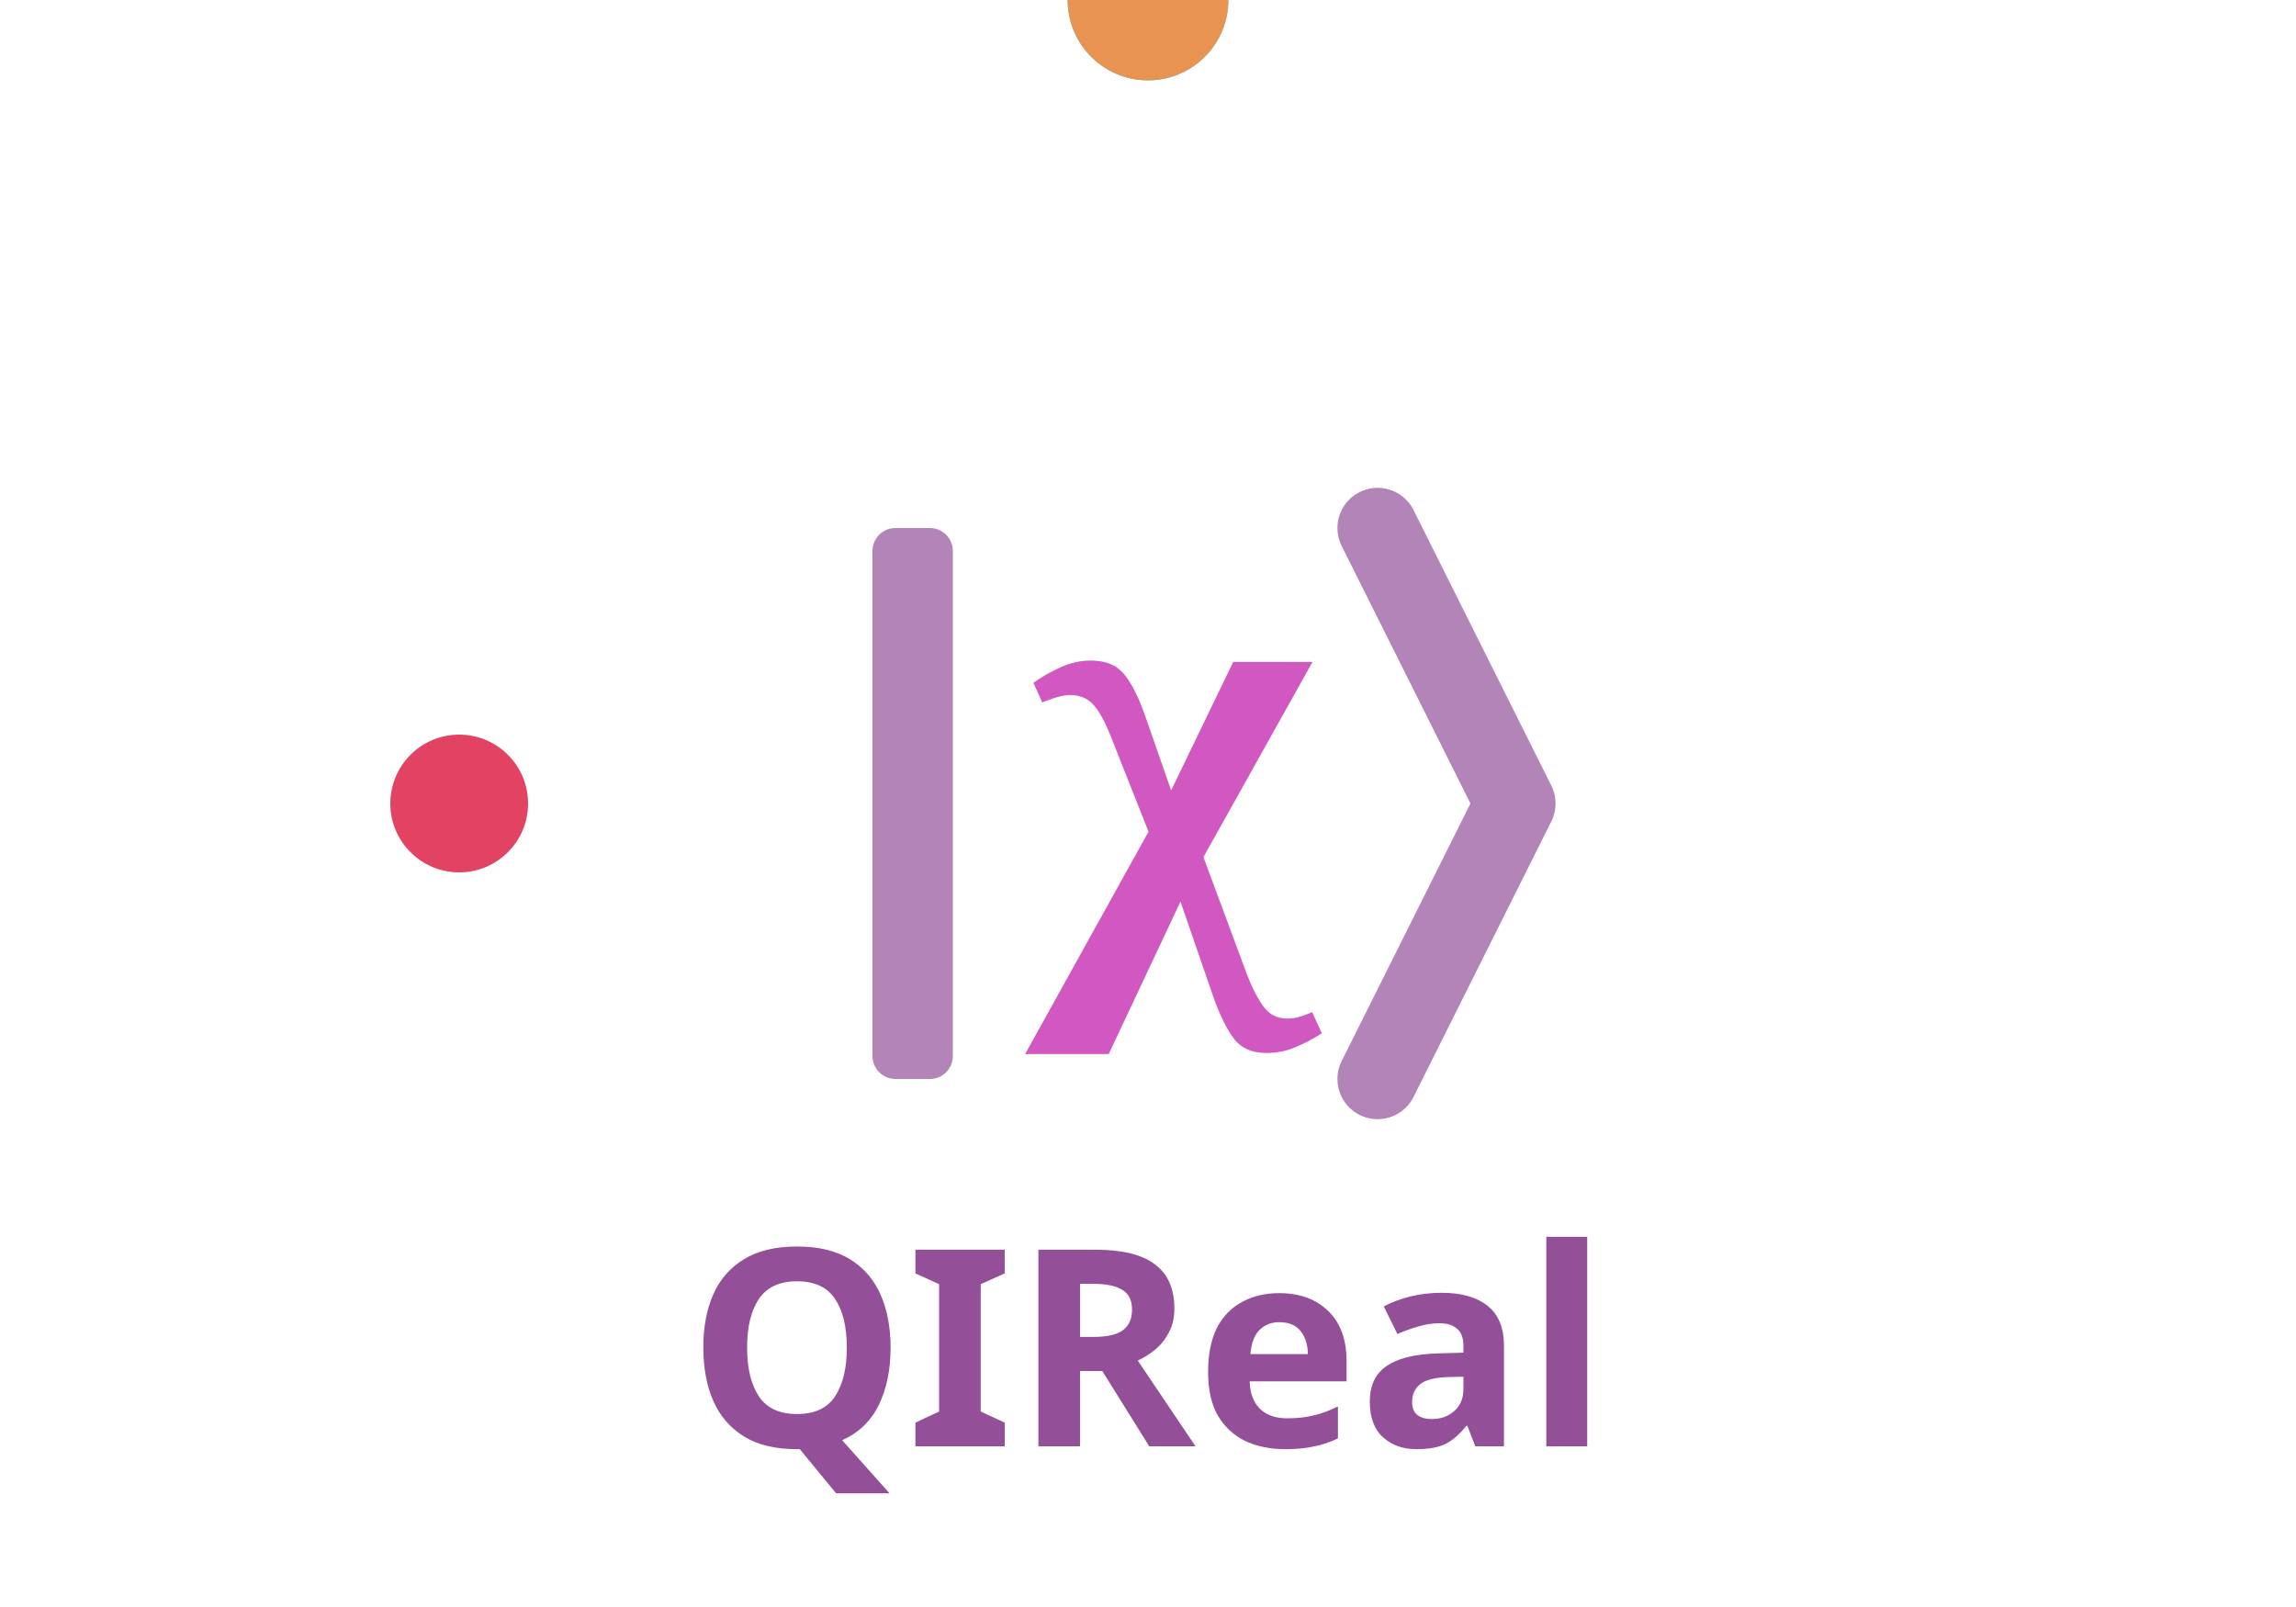
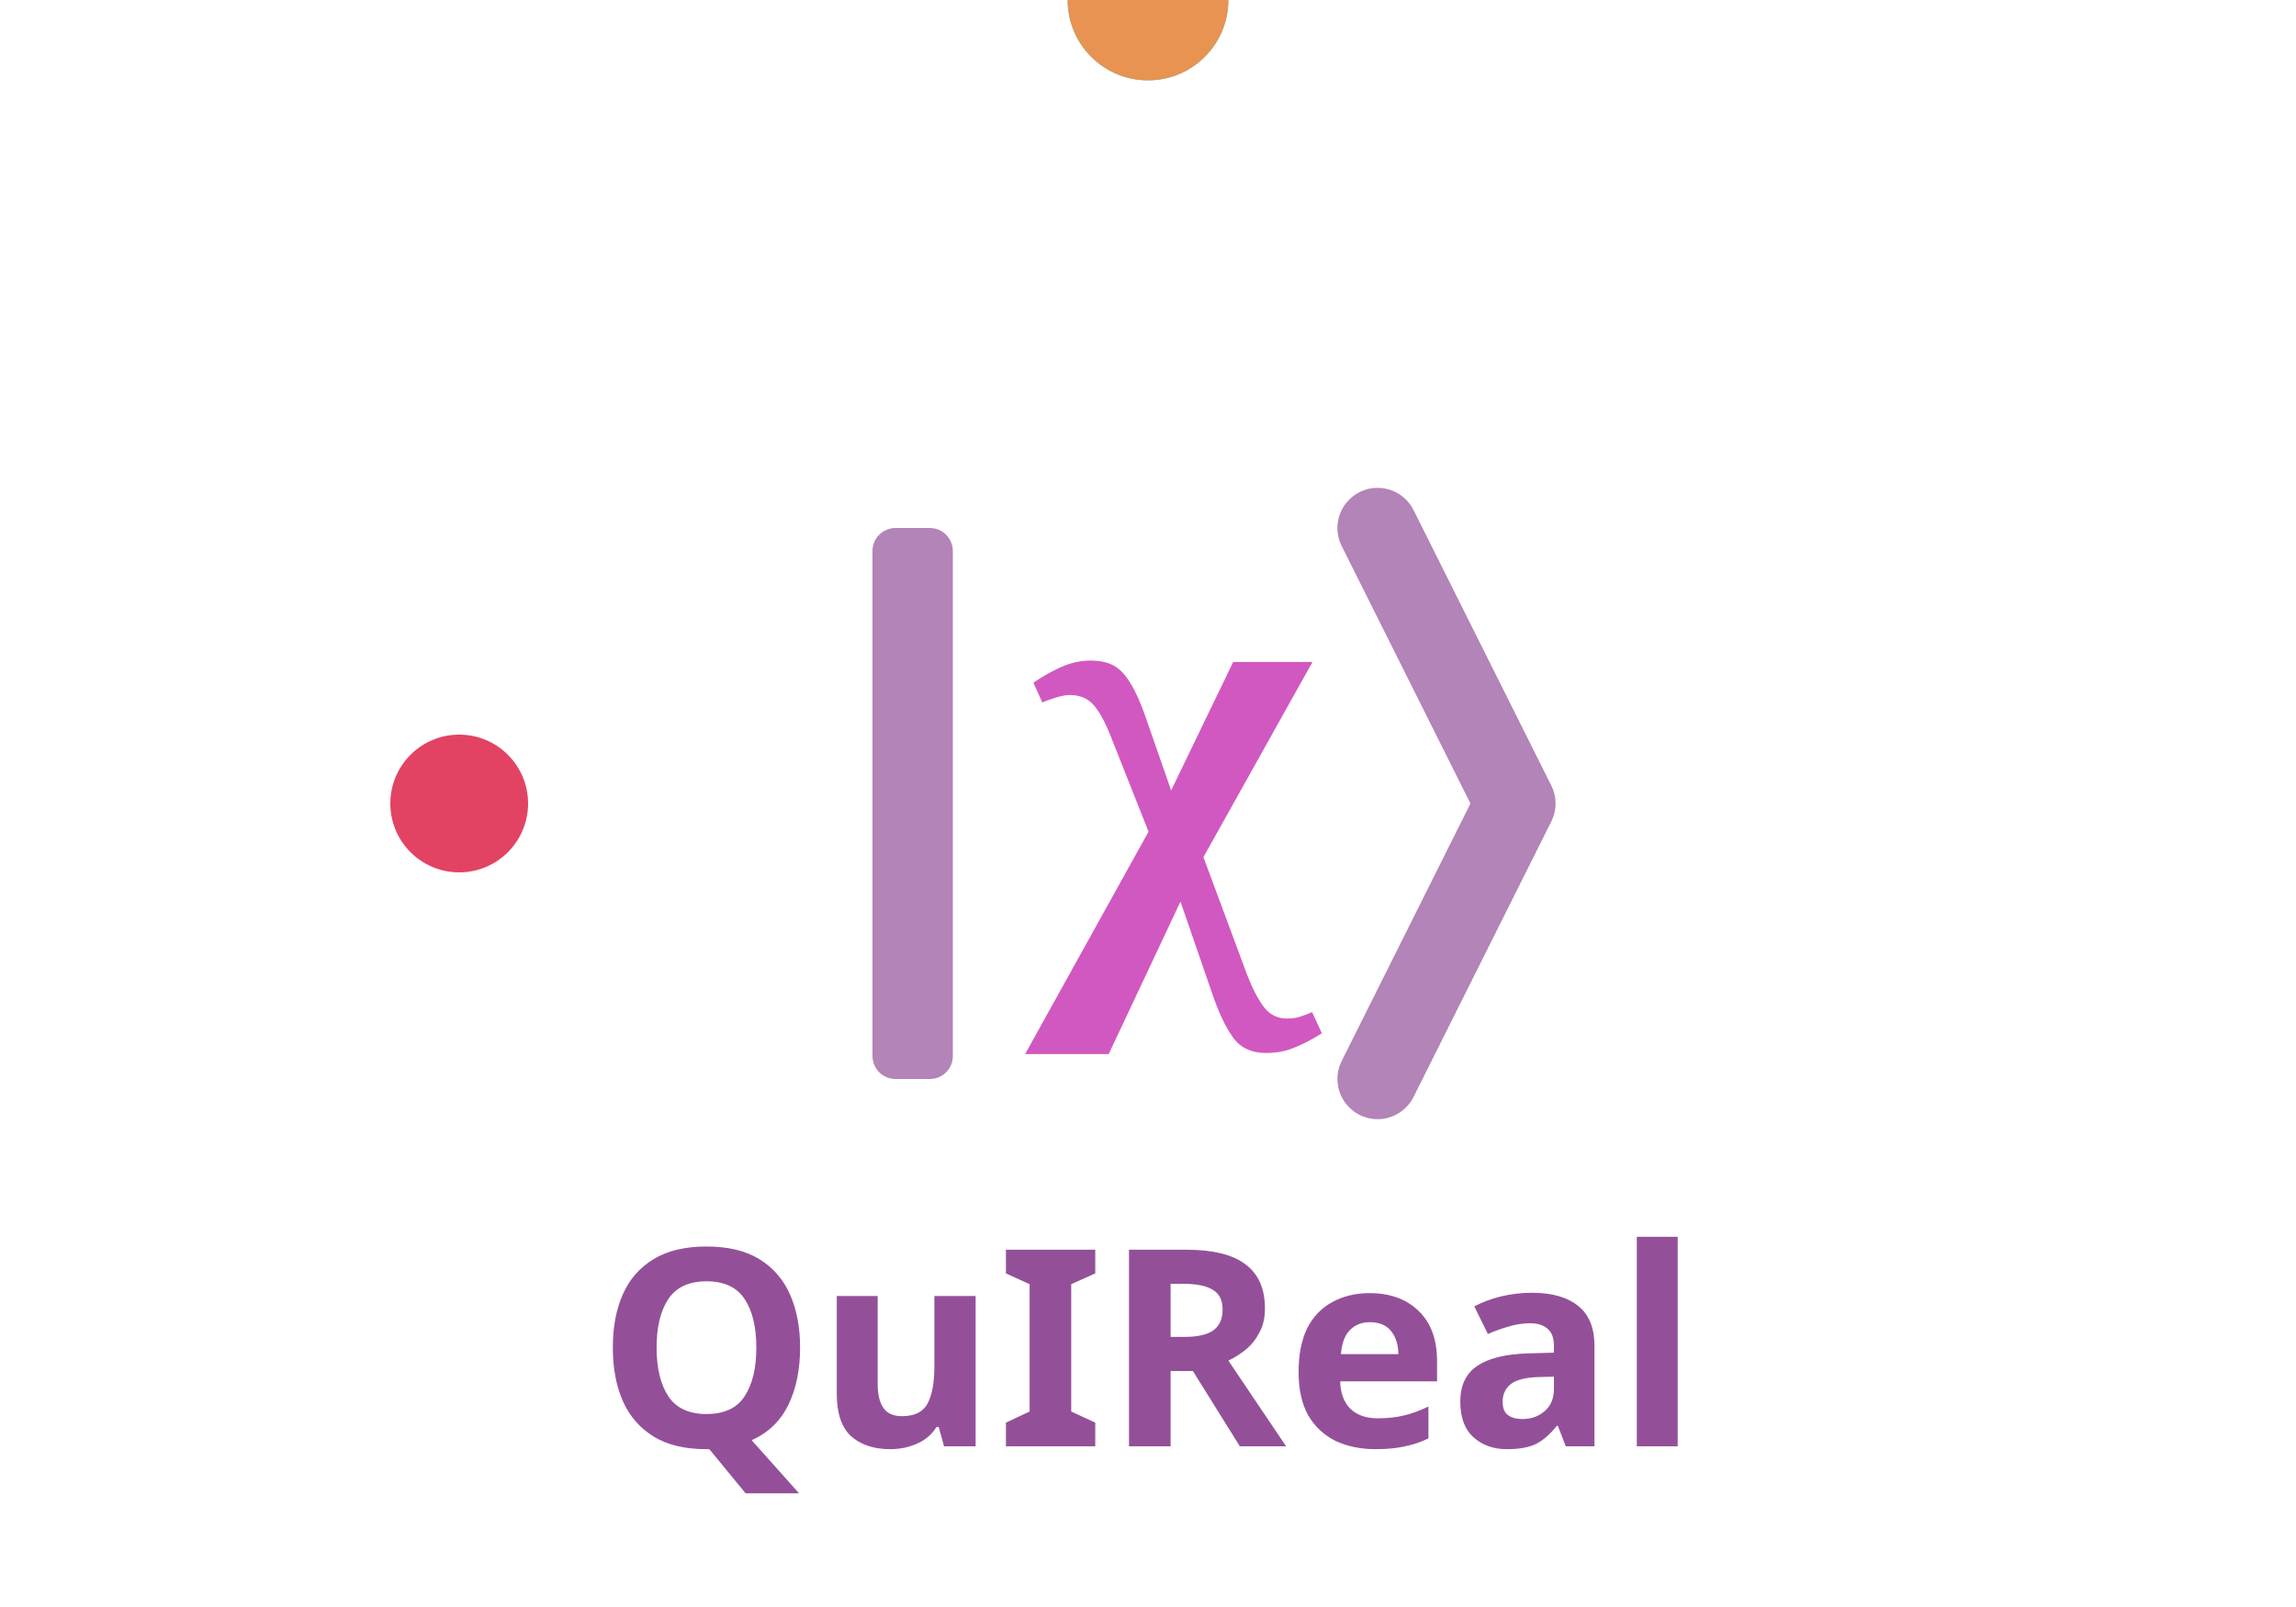
<svg xmlns="http://www.w3.org/2000/svg" viewBox="-50 -35 100 70">
  <style>
    .particle-1 {
      animation: straight-line 4s linear infinite;
      transform-origin: center;
    }
    .particle-2 {
      animation: orbit-2 5s linear infinite;
      transform-origin: center;
    }
    .particle-3 {
      animation: orbit-3 4.5s linear infinite;
      transform-origin: center;
    }

    @keyframes orbit-1 {
      0% {
        transform: rotate(0deg) translateX(32px) rotate(0deg);
      }
      100% {
        transform: rotate(360deg) translateX(32px) rotate(-360deg);
      }
    }
      @keyframes straight-line {
    0% {
      transform: translate(-200px, -60px);
    }
    100% {
      transform: translate(60px, 60px);
    }
  }

    @keyframes orbit-2 {
      0% {
        transform: rotate(120deg) translateX(28px) rotate(-120deg);
      }
      100% {
        transform: rotate(480deg) translateX(28px) rotate(-480deg);
      }
    }

    @keyframes orbit-3 {
      0% {
        transform: rotate(240deg) translateX(28px) rotate(-240deg);
      }
      100% {
        transform: rotate(600deg) translateX(28px) rotate(-600deg);
      }
    }
  </style>
  <g fill="#935099" opacity="0.7">
    <rect x="-12" y="-12" width="3.5" height="24" rx="1" />
    <path d="M 10,-12 L 16,0 L 10,12" stroke="#935099" stroke-width="3.5" fill="none" stroke-linecap="round" stroke-linejoin="round" />
  </g>
  <text x="1" y="-2" font-family="serif" font-size="22" fill="#D158C0" text-anchor="middle" dominant-baseline="middle" font-weight="bold">χ</text>
  <circle class="particle-1" cx="0" cy="-35" r="3.5" fill="#00CED1" opacity="0.9" />
  <circle class="particle-2" cx="0" cy="-35" r="3.5" fill="#FF8C42" opacity="0.9" />
  <circle class="particle-3" cx="-30" cy="0" r="3" fill="#DC143C" opacity="0.8" />
-   <text x="0" y="28" font-family="sans-serif" font-size="12" fill="#935099" text-anchor="middle" font-weight="600">QIReal</text>
+   <text x="0" y="28" font-family="sans-serif" font-size="12" fill="#935099" text-anchor="middle" font-weight="600">QuIReal</text>
</svg>
